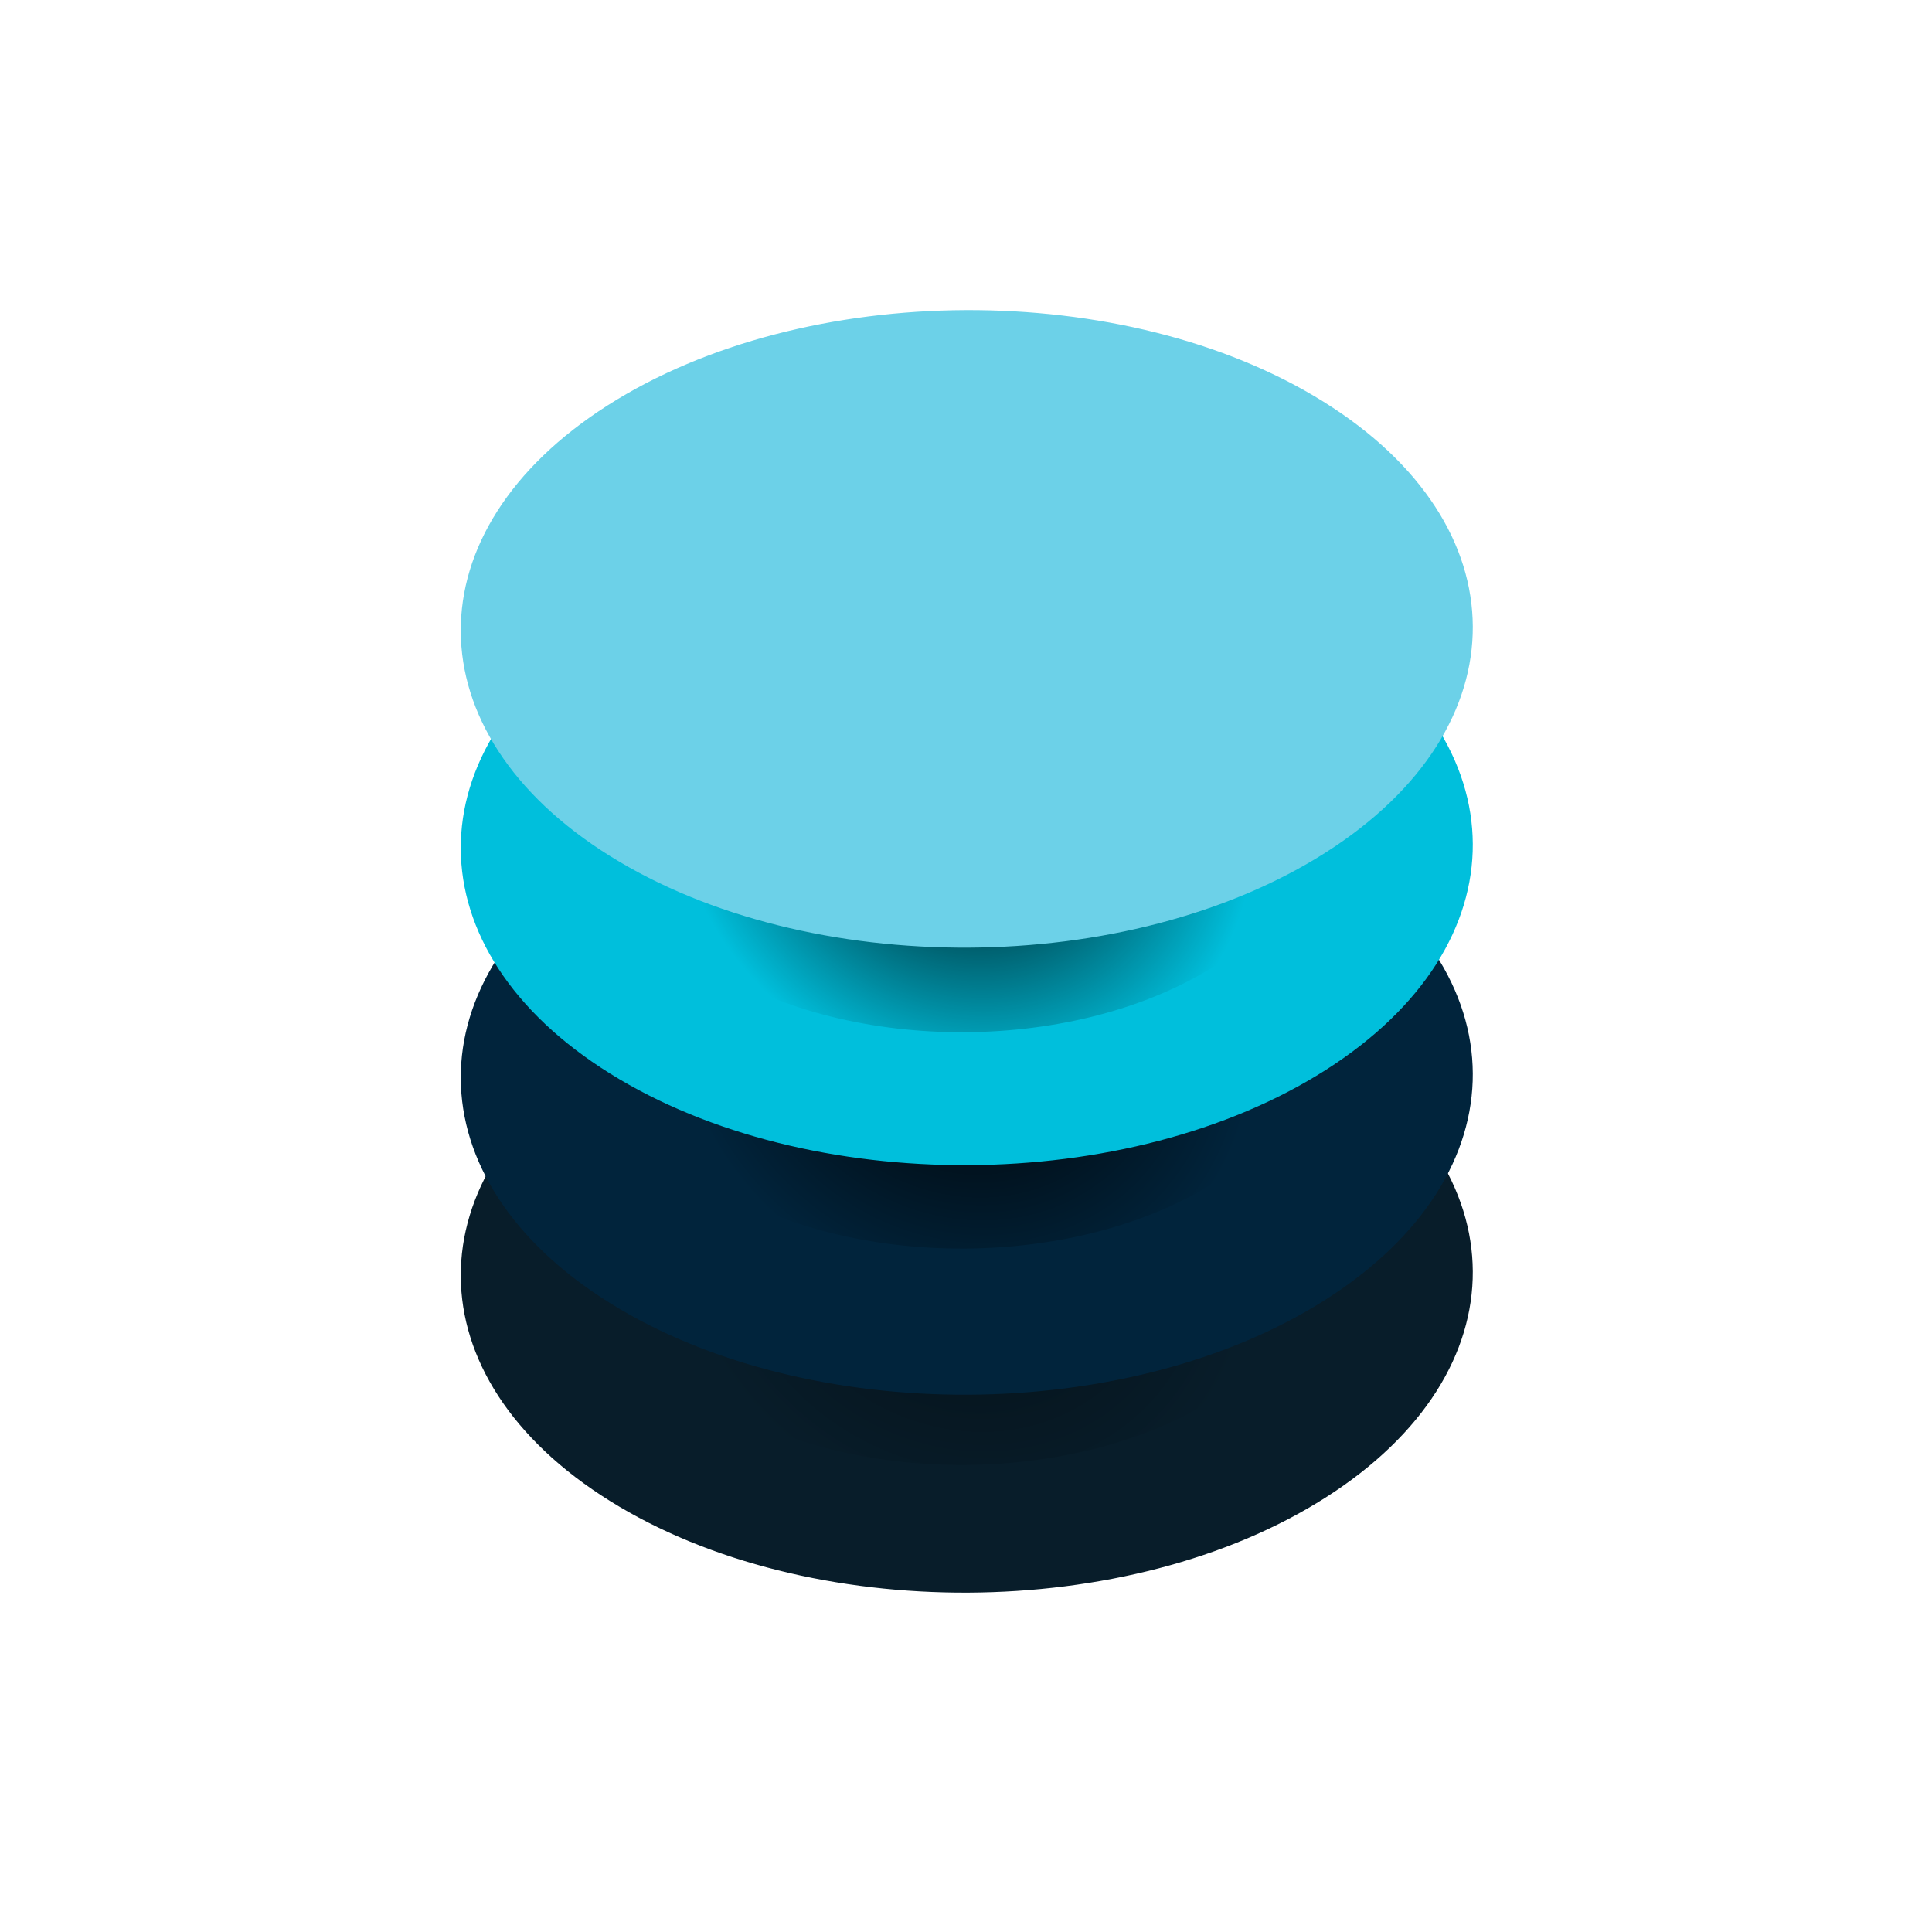
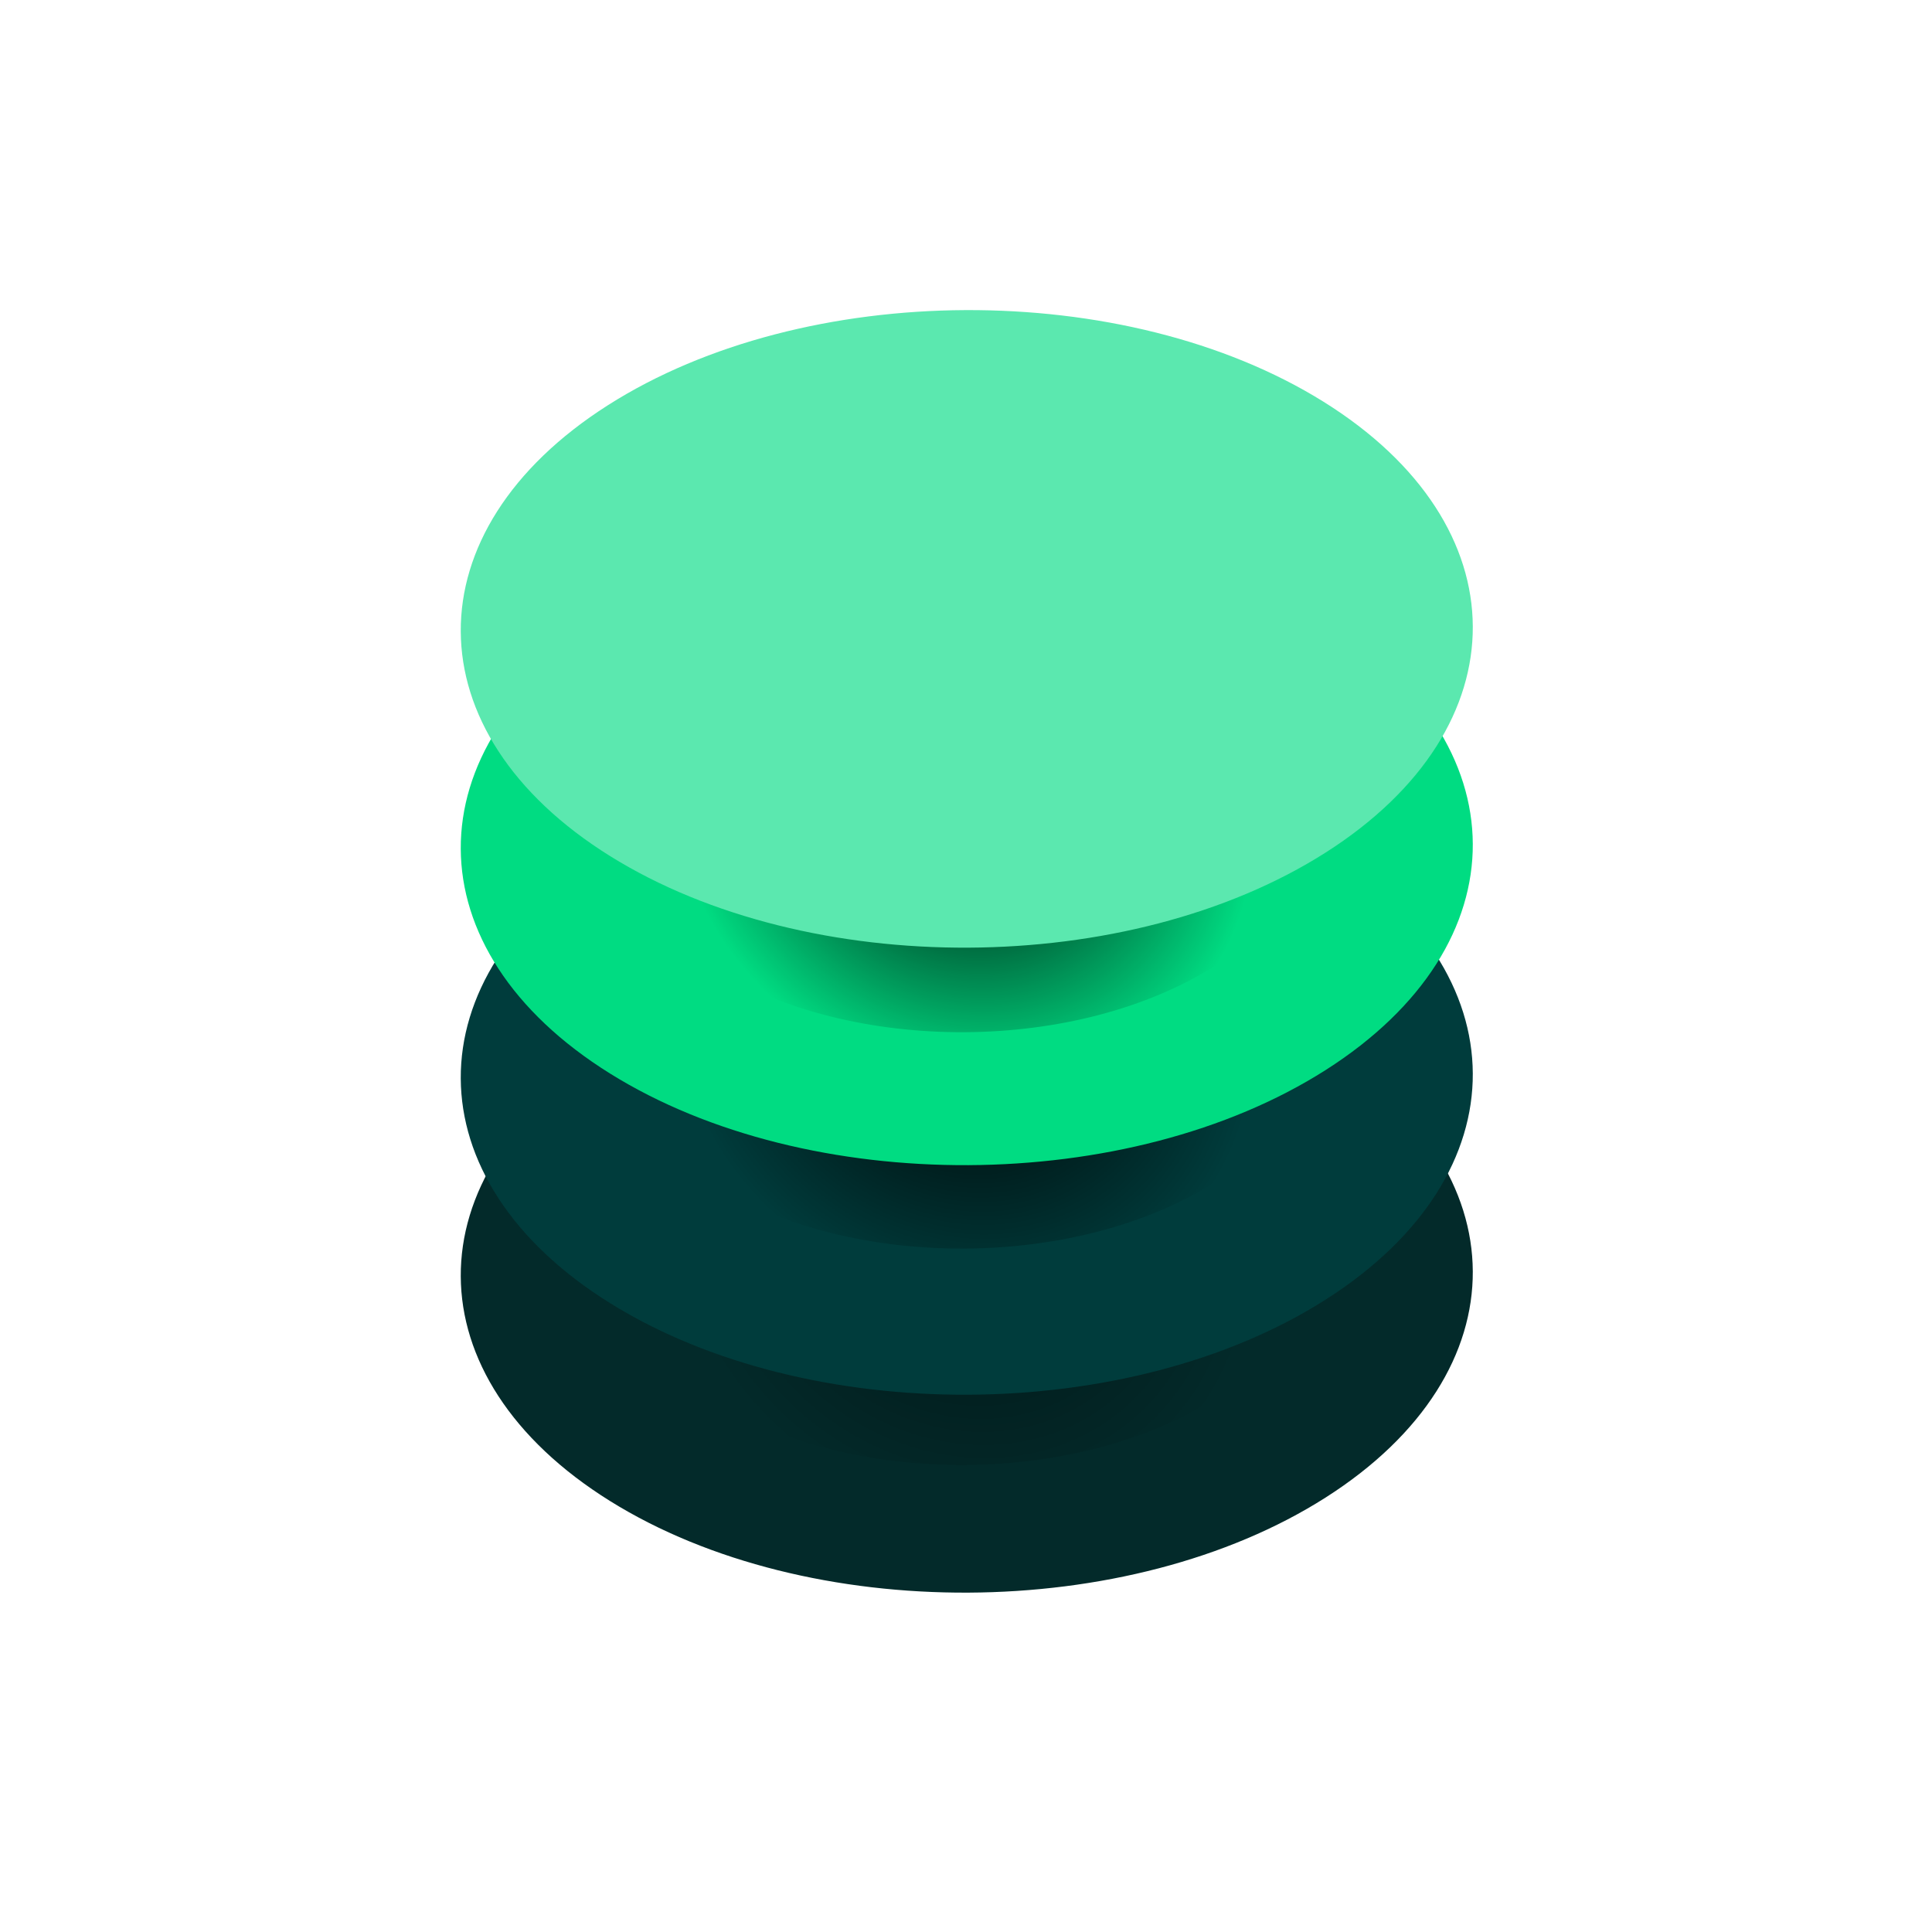
<svg xmlns="http://www.w3.org/2000/svg" width="150" height="150" viewBox="0 0 150 150" fill="none">
-   <path d="M47.367 116.541C31.977 106.951 31.899 91.281 47.193 81.539V81.539C62.488 71.797 87.363 71.674 102.753 81.263V81.263C118.144 90.852 118.222 106.523 102.927 116.264V116.264C87.633 126.006 62.758 126.13 47.367 116.541V116.541Z" fill="#081D2A" />
+   <path d="M47.367 116.541C31.977 106.951 31.899 91.281 47.193 81.539V81.539C62.488 71.797 87.363 71.674 102.753 81.263V81.263C118.144 90.852 118.222 106.523 102.927 116.264V116.264C87.633 126.006 62.758 126.13 47.367 116.541V116.541Z" fill="#032A2A" />
  <path d="M55.307 108.737C44.478 101.99 44.423 90.965 55.184 84.111V84.111C65.945 77.256 83.447 77.169 94.276 83.916V83.916C105.105 90.663 105.159 101.689 94.398 108.543V108.543C83.637 115.397 66.135 115.484 55.307 108.737V108.737Z" fill="url(#paint0_radial)" fill-opacity="0.5" />
-   <path d="M47.367 101.175C31.977 91.586 31.899 75.915 47.193 66.174V66.174C62.488 56.432 87.363 56.308 102.753 65.897V65.897C118.144 75.487 118.222 91.157 102.927 100.899V100.899C87.633 110.641 62.758 110.764 47.367 101.175V101.175Z" fill="#01243C" />
+   <path d="M47.367 101.175C31.977 91.586 31.899 75.915 47.193 66.174V66.174C62.488 56.432 87.363 56.308 102.753 65.897V65.897C118.144 75.487 118.222 91.157 102.927 100.899V100.899C87.633 110.641 62.758 110.764 47.367 101.175V101.175Z" fill="#003C3C" />
  <path d="M55.307 91.937C44.478 85.191 44.423 74.165 55.184 67.311V67.311C65.945 60.456 83.447 60.369 94.276 67.116V67.116C105.105 73.863 105.159 84.889 94.398 91.743V91.743C83.637 98.597 66.135 98.684 55.307 91.937V91.937Z" fill="url(#paint1_radial)" />
-   <path d="M47.367 83.351C31.977 73.762 31.899 58.091 47.193 48.35V48.35C62.488 38.608 87.363 38.484 102.753 48.074V48.074C118.144 57.663 118.222 73.333 102.927 83.075V83.075C87.633 92.817 62.758 92.941 47.367 83.351V83.351Z" fill="#00BFDC" />
+   <path d="M47.367 83.351C31.977 73.762 31.899 58.091 47.193 48.35V48.35C62.488 38.608 87.363 38.484 102.753 48.074V48.074C118.144 57.663 118.222 73.333 102.927 83.075V83.075C87.633 92.817 62.758 92.941 47.367 83.351V83.351Z" fill="#00DC82" />
  <path d="M55.307 75.137C44.478 68.39 44.423 57.365 55.184 50.511V50.511C65.945 43.656 83.447 43.569 94.276 50.316V50.316C105.105 57.063 105.159 68.089 94.398 74.943V74.943C83.637 81.797 66.135 81.884 55.307 75.137V75.137Z" fill="url(#paint2_radial)" />
-   <path d="M47.367 66.466C31.977 56.876 31.899 41.206 47.193 31.464V31.464C62.488 21.722 87.363 21.599 102.753 31.188V31.188C118.144 40.777 118.222 56.448 102.927 66.189V66.189C87.633 75.931 62.758 76.055 47.367 66.466V66.466Z" fill="#6CD1E8" />
+   <path d="M47.367 66.466C31.977 56.876 31.899 41.206 47.193 31.464V31.464C62.488 21.722 87.363 21.599 102.753 31.188V31.188C118.144 40.777 118.222 56.448 102.927 66.189V66.189C87.633 75.931 62.758 76.055 47.367 66.466V66.466Z" fill="#5BE8AF" />
  <defs>
    <radialGradient id="paint0_radial" cx="0" cy="0" r="1" gradientUnits="userSpaceOnUse" gradientTransform="translate(74.7914 96.3268) rotate(31.9252) scale(23.1013 20.837)">
      <stop />
      <stop offset="1" stop-opacity="0" />
    </radialGradient>
    <radialGradient id="paint1_radial" cx="0" cy="0" r="1" gradientUnits="userSpaceOnUse" gradientTransform="translate(74.7914 79.5268) rotate(31.9252) scale(23.1013 20.837)">
      <stop />
      <stop offset="1" stop-opacity="0" />
    </radialGradient>
    <radialGradient id="paint2_radial" cx="0" cy="0" r="1" gradientUnits="userSpaceOnUse" gradientTransform="translate(74.7914 62.7268) rotate(31.9252) scale(23.1013 20.837)">
      <stop />
      <stop offset="1" stop-opacity="0" />
    </radialGradient>
  </defs>
</svg>
